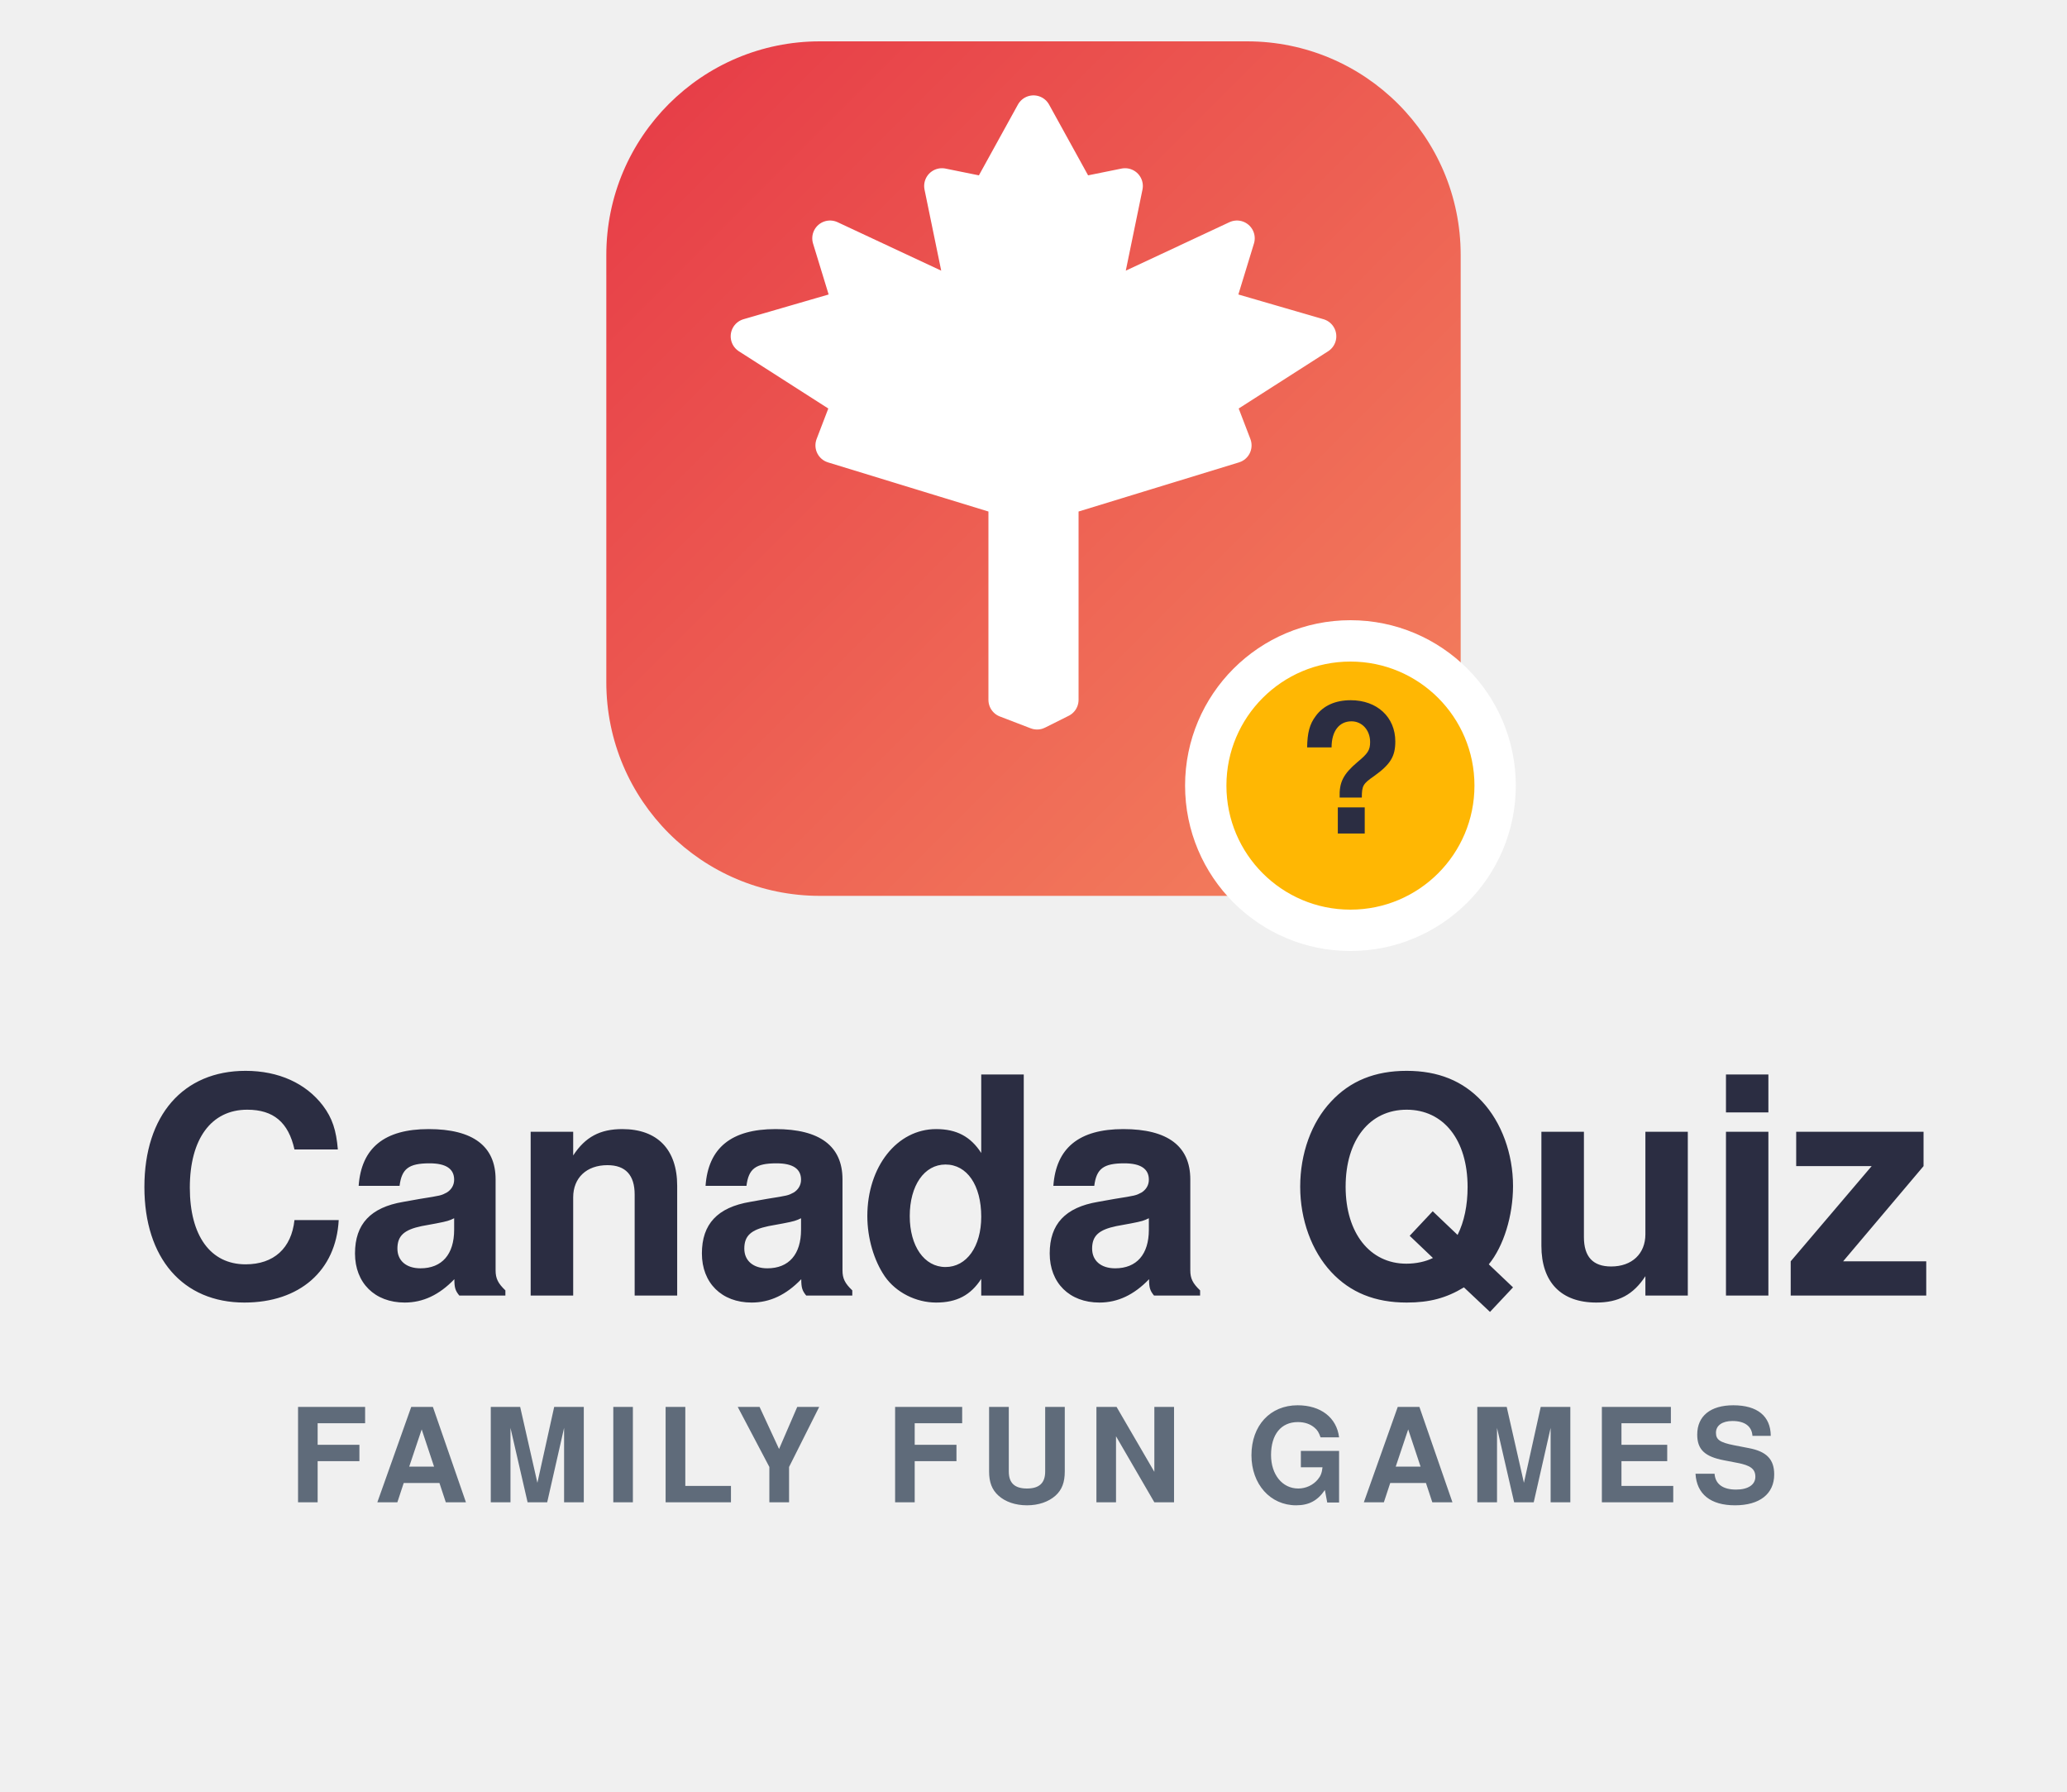
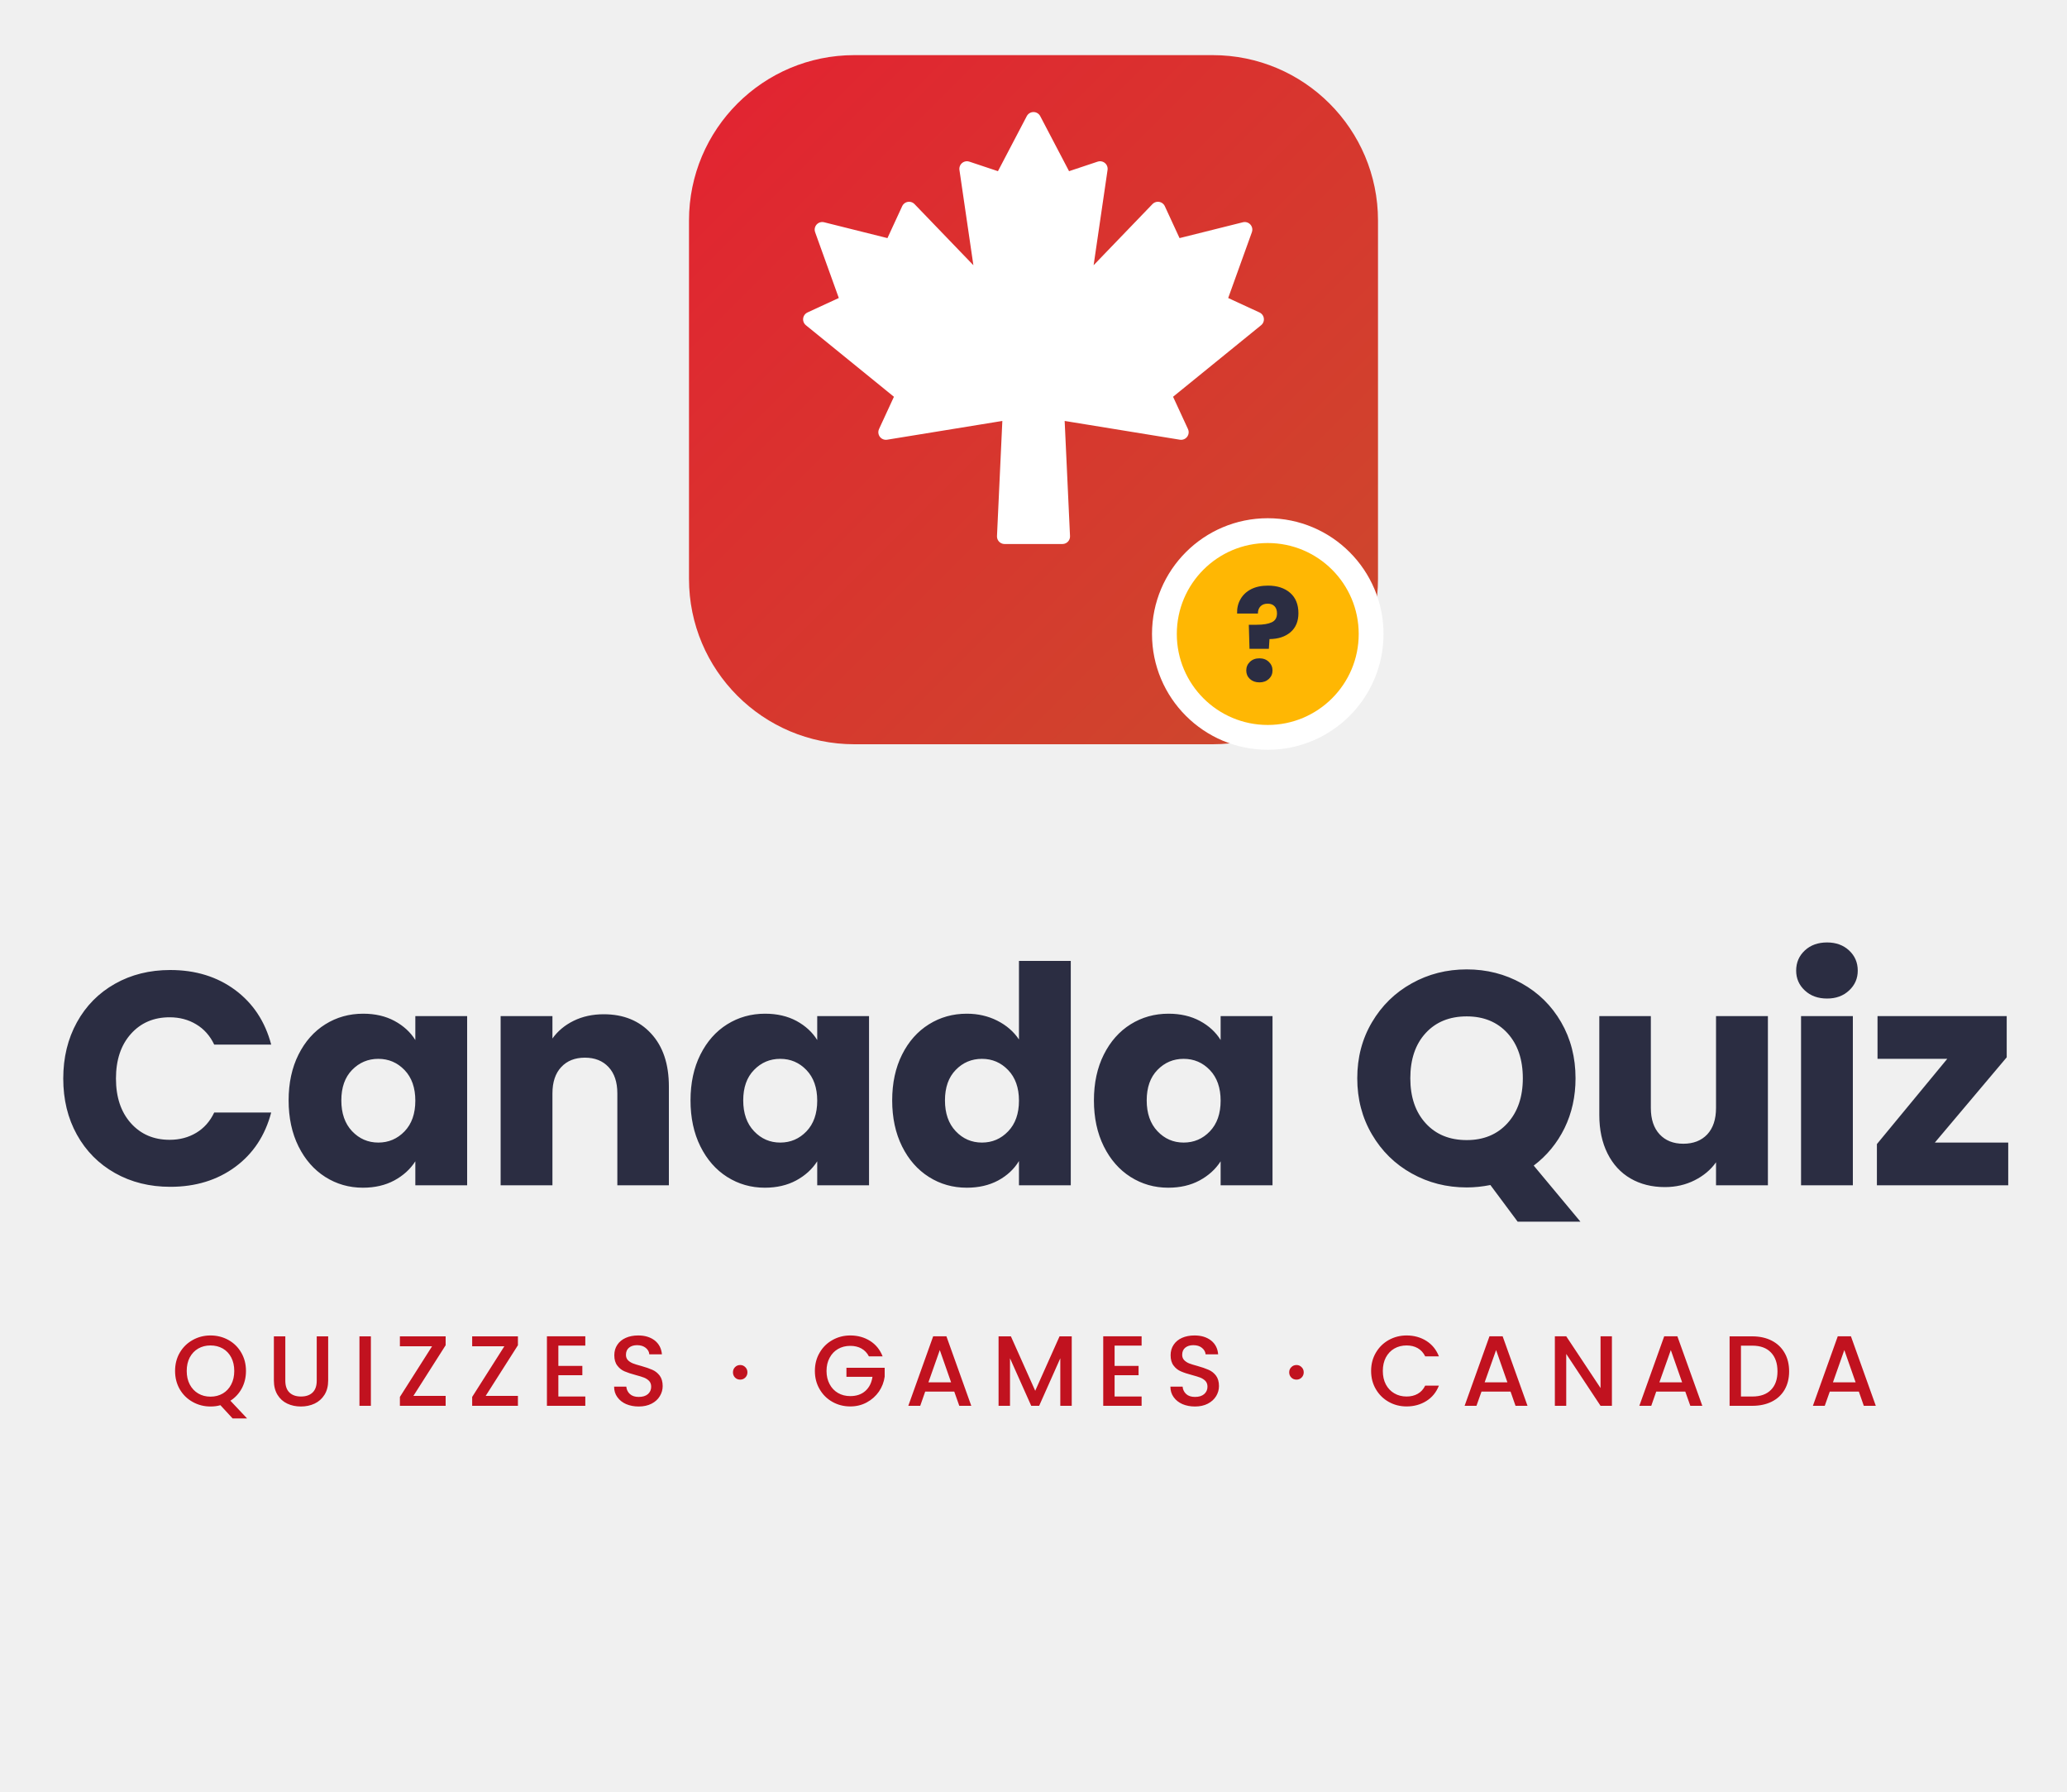
- <svg xmlns="http://www.w3.org/2000/svg" viewBox="0 0 300 260" width="300" height="260" role="img" aria-label="Canada Quiz and Family Fun Games">
+ <svg xmlns="http://www.w3.org/2000/svg" viewBox="0 0 300 260" width="300" height="260" role="img" aria-label="Canada Quiz">
  <defs>
    <linearGradient id="g" x1="0" y1="0" x2="1" y2="1">
-       <stop offset="0%" stop-color="#e63946" />
-       <stop offset="100%" stop-color="#f4845f" />
+       <stop offset="0" stop-color="#e32231" />
+       <stop offset="1" stop-color="#cc4a2c" />
    </linearGradient>
  </defs>
-   <rect x="88" y="6" width="124" height="124" rx="31" fill="url(#g)" />
-   <path d="M150.00,16.42 L156.58,28.35 L163.29,26.99 L159.83,43.79 L179.53,34.58 L176.50,44.48 L191.37,48.80 L176.62,58.24 L179.07,64.63 L153.96,72.32 L153.96,101.56 L150.52,103.28 L146.04,101.56 L146.04,72.32 L120.93,64.63 L123.38,58.24 L108.63,48.80 L123.50,44.48 L120.47,34.58 L140.17,43.79 L136.71,26.99 L143.42,28.35 Z" fill="#fff" stroke="#fff" stroke-width="5.16" stroke-linejoin="round" stroke-linecap="round" />
-   <circle cx="196" cy="114" r="21" fill="#ffb703" stroke="#fff" stroke-width="6" />
-   <text x="196" y="115" font-family="Segoe UI,Helvetica,Arial,sans-serif" font-size="26" font-weight="800" fill="#2b2d42" text-anchor="middle" dominant-baseline="central">?</text>
-   <text x="150" y="188" font-family="Segoe UI,Helvetica,Arial,sans-serif" font-size="44" font-weight="800" fill="#2b2d42" text-anchor="middle" letter-spacing="-0.5">Canada Quiz</text>
-   <text x="150" y="218" font-family="Segoe UI,Helvetica,Arial,sans-serif" font-size="19" font-weight="600" fill="#5f6b7a" text-anchor="middle" letter-spacing="2">FAMILY FUN GAMES</text>
+   <rect x="100" y="8" width="100" height="100" rx="24" fill="url(#g)" />
+   <path fill="#ffffff" stroke="#ffffff" stroke-width="2.62" stroke-linejoin="round" transform="translate(108.00 14.00) scale(0.84)" d="M50,4 L55.5,14.5 L61.5,12.5 L58.5,33 L71.5,19.5 L74.5,26 L86.5,23 L82,35.5 L88.5,38.5 L72.5,51.5 L75.5,58 L54,54.5 L55,76 L45,76 L46,54.5 L24.5,58 L27.5,51.5 L11.5,38.5 L18,35.5 L13.5,23 L25.5,26 L28.5,19.5 L41.5,33 L38.5,12.5 L44.5,14.5 Z" />
+   <circle cx="184.00" cy="92.00" r="15.00" fill="#ffb703" stroke="#ffffff" stroke-width="3.60" />
+   <path fill="#2b2d42" d="M188.45 88.99Q188.45 90.75 187.3 91.74Q186.15 92.72 184.25 92.74L184.16 94.15H181.35L181.25 90.66H182.38Q183.82 90.66 184.58 90.3Q185.34 89.95 185.34 89.01Q185.34 88.35 184.99 87.98Q184.63 87.6 183.99 87.6Q183.32 87.6 182.94 87.99Q182.57 88.37 182.57 89.03H179.55Q179.51 87.88 180.03 86.97Q180.54 86.05 181.56 85.51Q182.59 84.98 184.03 84.98Q186.04 84.98 187.25 86.03Q188.45 87.08 188.45 88.99ZM180.88 97.3Q180.88 96.55 181.41 96.04Q181.95 95.53 182.79 95.53Q183.62 95.53 184.15 96.04Q184.69 96.55 184.69 97.3Q184.69 98.03 184.15 98.53Q183.62 99.02 182.79 99.02Q181.95 99.02 181.41 98.53Q180.88 98.03 180.88 97.3Z" />
+   <path fill="#2b2d42" d="M24.71 140.76Q30.21 140.76 34.13 143.66Q38.04 146.57 39.36 151.58H31.09Q30.17 149.65 28.47 148.64Q26.78 147.62 24.62 147.62Q21.15 147.62 18.99 150.04Q16.83 152.46 16.83 156.51Q16.83 160.56 18.99 162.98Q21.15 165.4 24.62 165.4Q26.78 165.4 28.47 164.39Q30.17 163.38 31.09 161.44H39.36Q38.04 166.46 34.13 169.34Q30.21 172.22 24.71 172.22Q20.22 172.22 16.68 170.22Q13.14 168.22 11.16 164.65Q9.18 161.09 9.18 156.51Q9.18 151.94 11.16 148.35Q13.14 144.76 16.68 142.76Q20.22 140.76 24.71 140.76ZM52.71 147.1Q55.31 147.1 57.26 148.15Q59.22 149.21 60.28 150.92V147.45H67.8V172H60.28V168.52Q59.18 170.24 57.22 171.3Q55.26 172.35 52.67 172.35Q49.67 172.35 47.21 170.79Q44.75 169.23 43.32 166.35Q41.89 163.46 41.89 159.68Q41.89 155.9 43.32 153.04Q44.75 150.18 47.21 148.64Q49.67 147.1 52.71 147.1ZM54.91 153.65Q52.67 153.65 51.1 155.26Q49.54 156.86 49.54 159.68Q49.54 162.5 51.1 164.15Q52.67 165.8 54.91 165.8Q57.15 165.8 58.72 164.17Q60.28 162.54 60.28 159.72Q60.28 156.91 58.72 155.28Q57.15 153.65 54.91 153.65ZM97.08 157.66V172H89.6V158.67Q89.6 156.2 88.32 154.84Q87.05 153.48 84.89 153.48Q82.73 153.48 81.46 154.84Q80.18 156.2 80.18 158.67V172H72.66V147.45H80.18V150.7Q81.33 149.08 83.26 148.13Q85.2 147.18 87.62 147.18Q91.93 147.18 94.5 149.98Q97.08 152.77 97.08 157.66ZM111.04 147.1Q113.64 147.1 115.6 148.15Q117.55 149.21 118.61 150.92V147.45H126.13V172H118.61V168.52Q117.51 170.24 115.55 171.3Q113.59 172.35 111 172.35Q108.01 172.35 105.54 170.79Q103.08 169.23 101.65 166.35Q100.22 163.46 100.22 159.68Q100.22 155.9 101.65 153.04Q103.08 150.18 105.54 148.64Q108.01 147.1 111.04 147.1ZM113.24 153.65Q111 153.65 109.44 155.26Q107.87 156.86 107.87 159.68Q107.87 162.5 109.44 164.15Q111 165.8 113.24 165.8Q115.49 165.8 117.05 164.17Q118.61 162.54 118.61 159.72Q118.61 156.91 117.05 155.28Q115.49 153.65 113.24 153.65ZM140.32 147.1Q142.74 147.1 144.74 148.11Q146.74 149.12 147.89 150.84V139.44H155.41V172H147.89V168.48Q146.83 170.24 144.87 171.3Q142.91 172.35 140.32 172.35Q137.28 172.35 134.82 170.79Q132.35 169.23 130.92 166.35Q129.49 163.46 129.49 159.68Q129.49 155.9 130.92 153.04Q132.35 150.18 134.82 148.64Q137.28 147.1 140.32 147.1ZM142.52 153.65Q140.27 153.65 138.71 155.26Q137.15 156.86 137.15 159.68Q137.15 162.5 138.71 164.15Q140.27 165.8 142.52 165.8Q144.76 165.8 146.32 164.17Q147.89 162.54 147.89 159.72Q147.89 156.91 146.32 155.28Q144.76 153.65 142.52 153.65ZM169.59 147.1Q172.19 147.1 174.15 148.15Q176.11 149.21 177.16 150.92V147.45H184.69V172H177.16V168.52Q176.06 170.24 174.1 171.3Q172.15 172.35 169.55 172.35Q166.56 172.35 164.09 170.79Q161.63 169.23 160.2 166.35Q158.77 163.46 158.77 159.68Q158.77 155.9 160.2 153.04Q161.63 150.18 164.09 148.64Q166.56 147.1 169.59 147.1ZM171.79 153.65Q169.55 153.65 167.99 155.26Q166.43 156.86 166.43 159.68Q166.43 162.5 167.99 164.15Q169.55 165.8 171.79 165.8Q174.04 165.8 175.6 164.17Q177.16 162.54 177.16 159.72Q177.16 156.91 175.6 155.28Q174.04 153.65 171.79 153.65ZM220.27 177.28 216.31 171.96Q214.55 172.31 212.88 172.31Q208.52 172.31 204.89 170.28Q201.26 168.26 199.13 164.63Q196.99 161 196.99 156.47Q196.99 151.94 199.13 148.33Q201.26 144.72 204.89 142.7Q208.52 140.67 212.88 140.67Q217.23 140.67 220.86 142.7Q224.49 144.72 226.58 148.33Q228.67 151.94 228.67 156.47Q228.67 160.43 227.07 163.71Q225.46 166.98 222.6 169.14L229.38 177.28ZM212.88 165.44Q216.57 165.44 218.8 162.98Q221.02 160.52 221.02 156.47Q221.02 152.38 218.8 149.93Q216.57 147.49 212.88 147.49Q209.14 147.49 206.92 149.91Q204.69 152.33 204.69 156.47Q204.69 160.56 206.92 163Q209.14 165.44 212.88 165.44ZM256.59 147.45V172H249.06V168.66Q247.92 170.28 245.96 171.27Q244 172.26 241.63 172.26Q238.81 172.26 236.65 171.01Q234.5 169.76 233.31 167.38Q232.12 165 232.12 161.79V147.45H239.6V160.78Q239.6 163.24 240.88 164.61Q242.15 165.97 244.31 165.97Q246.51 165.97 247.79 164.61Q249.06 163.24 249.06 160.78V147.45ZM260.69 140.85Q260.69 139.09 261.95 137.92Q263.2 136.76 265.18 136.76Q267.12 136.76 268.37 137.92Q269.63 139.09 269.63 140.85Q269.63 142.56 268.37 143.73Q267.12 144.9 265.18 144.9Q263.2 144.9 261.95 143.73Q260.69 142.56 260.69 140.85ZM268.92 147.45V172H261.4V147.45ZM280.82 165.8H291.47V172H272.41V166.02L282.62 153.65H272.5V147.45H291.25V153.43Z" />
+   <path fill="#c1121f" d="M33.76 205.83 31.99 203.91Q31.34 204.1 30.55 204.1Q29.15 204.1 27.97 203.44Q26.78 202.78 26.09 201.6Q25.41 200.42 25.41 198.94Q25.41 197.46 26.09 196.29Q26.78 195.11 27.97 194.45Q29.15 193.79 30.55 193.79Q31.97 193.79 33.16 194.45Q34.34 195.11 35.02 196.29Q35.7 197.46 35.7 198.94Q35.7 200.33 35.1 201.46Q34.5 202.58 33.44 203.26L35.86 205.83ZM30.55 202.67Q31.55 202.67 32.34 202.21Q33.12 201.75 33.56 200.9Q34 200.06 34 198.94Q34 197.82 33.56 196.98Q33.12 196.14 32.34 195.69Q31.55 195.24 30.55 195.24Q29.55 195.24 28.77 195.69Q27.99 196.14 27.54 196.98Q27.1 197.82 27.1 198.94Q27.1 200.06 27.54 200.9Q27.99 201.75 28.77 202.21Q29.55 202.67 30.55 202.67ZM41.41 193.92V200.35Q41.41 201.49 42.01 202.07Q42.61 202.65 43.68 202.65Q44.77 202.65 45.37 202.07Q45.97 201.49 45.97 200.35V193.92H47.63V200.32Q47.63 201.55 47.09 202.41Q46.55 203.26 45.66 203.68Q44.76 204.1 43.67 204.1Q42.58 204.1 41.69 203.68Q40.8 203.26 40.28 202.41Q39.75 201.55 39.75 200.32V193.92ZM53.83 193.92V204H52.17V193.92ZM60 202.56H64.68V204H58.04V202.71L62.71 195.36H58.04V193.92H64.68V195.21ZM70.49 202.56H75.17V204H68.53V202.71L73.2 195.36H68.53V193.92H75.17V195.21ZM81.04 195.26V198.21H84.52V199.56H81.04V202.65H84.95V204H79.38V193.91H84.95V195.26ZM89.13 201.22H90.9Q90.96 201.87 91.42 202.29Q91.88 202.71 92.7 202.71Q93.56 202.71 94.04 202.3Q94.51 201.88 94.51 201.23Q94.51 200.72 94.22 200.4Q93.92 200.09 93.48 199.91Q93.04 199.74 92.25 199.53Q91.27 199.27 90.65 199Q90.03 198.74 89.6 198.17Q89.16 197.61 89.16 196.66Q89.16 195.79 89.6 195.14Q90.03 194.49 90.82 194.14Q91.6 193.79 92.63 193.79Q94.09 193.79 95.03 194.52Q95.96 195.26 96.07 196.53H94.24Q94.2 195.98 93.72 195.59Q93.24 195.2 92.46 195.2Q91.74 195.2 91.3 195.56Q90.85 195.92 90.85 196.6Q90.85 197.07 91.13 197.37Q91.41 197.66 91.85 197.84Q92.28 198.01 93.04 198.21Q94.04 198.49 94.67 198.77Q95.3 199.04 95.74 199.61Q96.18 200.19 96.18 201.14Q96.18 201.91 95.77 202.59Q95.36 203.28 94.57 203.69Q93.77 204.1 92.7 204.1Q91.69 204.1 90.87 203.75Q90.06 203.39 89.6 202.74Q89.13 202.09 89.13 201.22ZM106.38 199.14Q106.38 198.69 106.68 198.39Q106.98 198.08 107.43 198.08Q107.87 198.08 108.17 198.39Q108.48 198.69 108.48 199.14Q108.48 199.59 108.17 199.9Q107.87 200.2 107.43 200.2Q106.98 200.2 106.68 199.9Q106.38 199.59 106.38 199.14ZM126.11 196.82Q125.72 196.07 125.02 195.68Q124.33 195.3 123.41 195.3Q122.41 195.3 121.63 195.75Q120.85 196.2 120.41 197.03Q119.96 197.85 119.96 198.94Q119.96 200.03 120.41 200.86Q120.85 201.69 121.63 202.14Q122.41 202.59 123.41 202.59Q124.76 202.59 125.6 201.84Q126.44 201.09 126.63 199.79H122.85V198.48H128.4V199.77Q128.24 200.94 127.57 201.93Q126.89 202.91 125.81 203.5Q124.73 204.09 123.41 204.09Q121.99 204.09 120.82 203.43Q119.64 202.77 118.96 201.59Q118.27 200.42 118.27 198.94Q118.27 197.46 118.96 196.29Q119.64 195.11 120.83 194.45Q122.01 193.79 123.41 193.79Q125.02 193.79 126.28 194.58Q127.53 195.37 128.1 196.82ZM138.5 201.94H134.28L133.56 204H131.83L135.44 193.91H137.36L140.97 204H139.23ZM138.04 200.59 136.4 195.91 134.75 200.59ZM155.55 193.92V204H153.89V197.1L150.82 204H149.67L146.59 197.1V204H144.93V193.92H146.72L150.25 201.82L153.78 193.92ZM161.77 195.26V198.21H165.25V199.56H161.77V202.65H165.69V204H160.12V193.91H165.69V195.26ZM169.87 201.22H171.64Q171.7 201.87 172.16 202.29Q172.61 202.71 173.44 202.71Q174.3 202.71 174.77 202.3Q175.25 201.88 175.25 201.23Q175.25 200.72 174.96 200.4Q174.66 200.09 174.22 199.91Q173.77 199.74 172.99 199.53Q172 199.27 171.39 199Q170.77 198.74 170.34 198.17Q169.9 197.61 169.9 196.66Q169.9 195.79 170.34 195.14Q170.77 194.49 171.55 194.14Q172.34 193.79 173.37 193.79Q174.83 193.79 175.77 194.52Q176.7 195.26 176.8 196.53H174.98Q174.93 195.98 174.45 195.59Q173.98 195.2 173.19 195.2Q172.48 195.2 172.03 195.56Q171.58 195.92 171.58 196.6Q171.58 197.07 171.87 197.37Q172.15 197.66 172.58 197.84Q173.02 198.01 173.77 198.21Q174.77 198.49 175.4 198.77Q176.04 199.04 176.48 199.61Q176.92 200.19 176.92 201.14Q176.92 201.91 176.51 202.59Q176.09 203.28 175.3 203.69Q174.51 204.1 173.44 204.1Q172.42 204.1 171.61 203.75Q170.8 203.39 170.34 202.74Q169.87 202.09 169.87 201.22ZM187.11 199.14Q187.11 198.69 187.42 198.39Q187.72 198.08 188.17 198.08Q188.61 198.08 188.91 198.39Q189.22 198.69 189.22 199.14Q189.22 199.59 188.91 199.9Q188.61 200.2 188.17 200.2Q187.72 200.2 187.42 199.9Q187.11 199.59 187.11 199.14ZM204.15 193.79Q205.76 193.79 207.02 194.58Q208.27 195.37 208.84 196.82H206.85Q206.46 196.03 205.76 195.63Q205.07 195.24 204.15 195.24Q203.15 195.24 202.37 195.69Q201.59 196.14 201.14 196.98Q200.7 197.82 200.7 198.94Q200.7 200.06 201.14 200.9Q201.59 201.74 202.37 202.19Q203.15 202.65 204.15 202.65Q205.07 202.65 205.76 202.26Q206.46 201.87 206.85 201.07H208.84Q208.27 202.52 207.02 203.3Q205.76 204.09 204.15 204.09Q202.73 204.09 201.56 203.43Q200.38 202.77 199.69 201.59Q199 200.42 199 198.94Q199 197.46 199.69 196.29Q200.38 195.11 201.56 194.45Q202.75 193.79 204.15 193.79ZM219.24 201.94H215.02L214.29 204H212.57L216.18 193.91H218.09L221.7 204H219.96ZM218.78 200.59 217.14 195.91 215.48 200.59ZM233.95 204H232.3L227.32 196.47V204H225.67V193.91H227.32L232.3 201.42V193.91H233.95ZM244.6 201.94H240.38L239.66 204H237.93L241.54 193.91H243.45L247.07 204H245.33ZM244.14 200.59 242.5 195.91 240.84 200.59ZM259.67 199Q259.67 200.53 259.01 201.67Q258.35 202.8 257.14 203.4Q255.93 204 254.32 204H251.03V193.92H254.32Q255.93 193.92 257.14 194.54Q258.35 195.16 259.01 196.31Q259.67 197.46 259.67 199ZM257.98 199Q257.98 197.24 257.03 196.26Q256.09 195.27 254.32 195.27H252.68V202.65H254.32Q256.09 202.65 257.03 201.69Q257.98 200.74 257.98 199ZM269.79 201.94H265.57L264.84 204H263.12L266.73 193.91H268.64L272.25 204H270.51ZM269.32 200.59 267.68 195.91 266.03 200.59Z" />
</svg>
